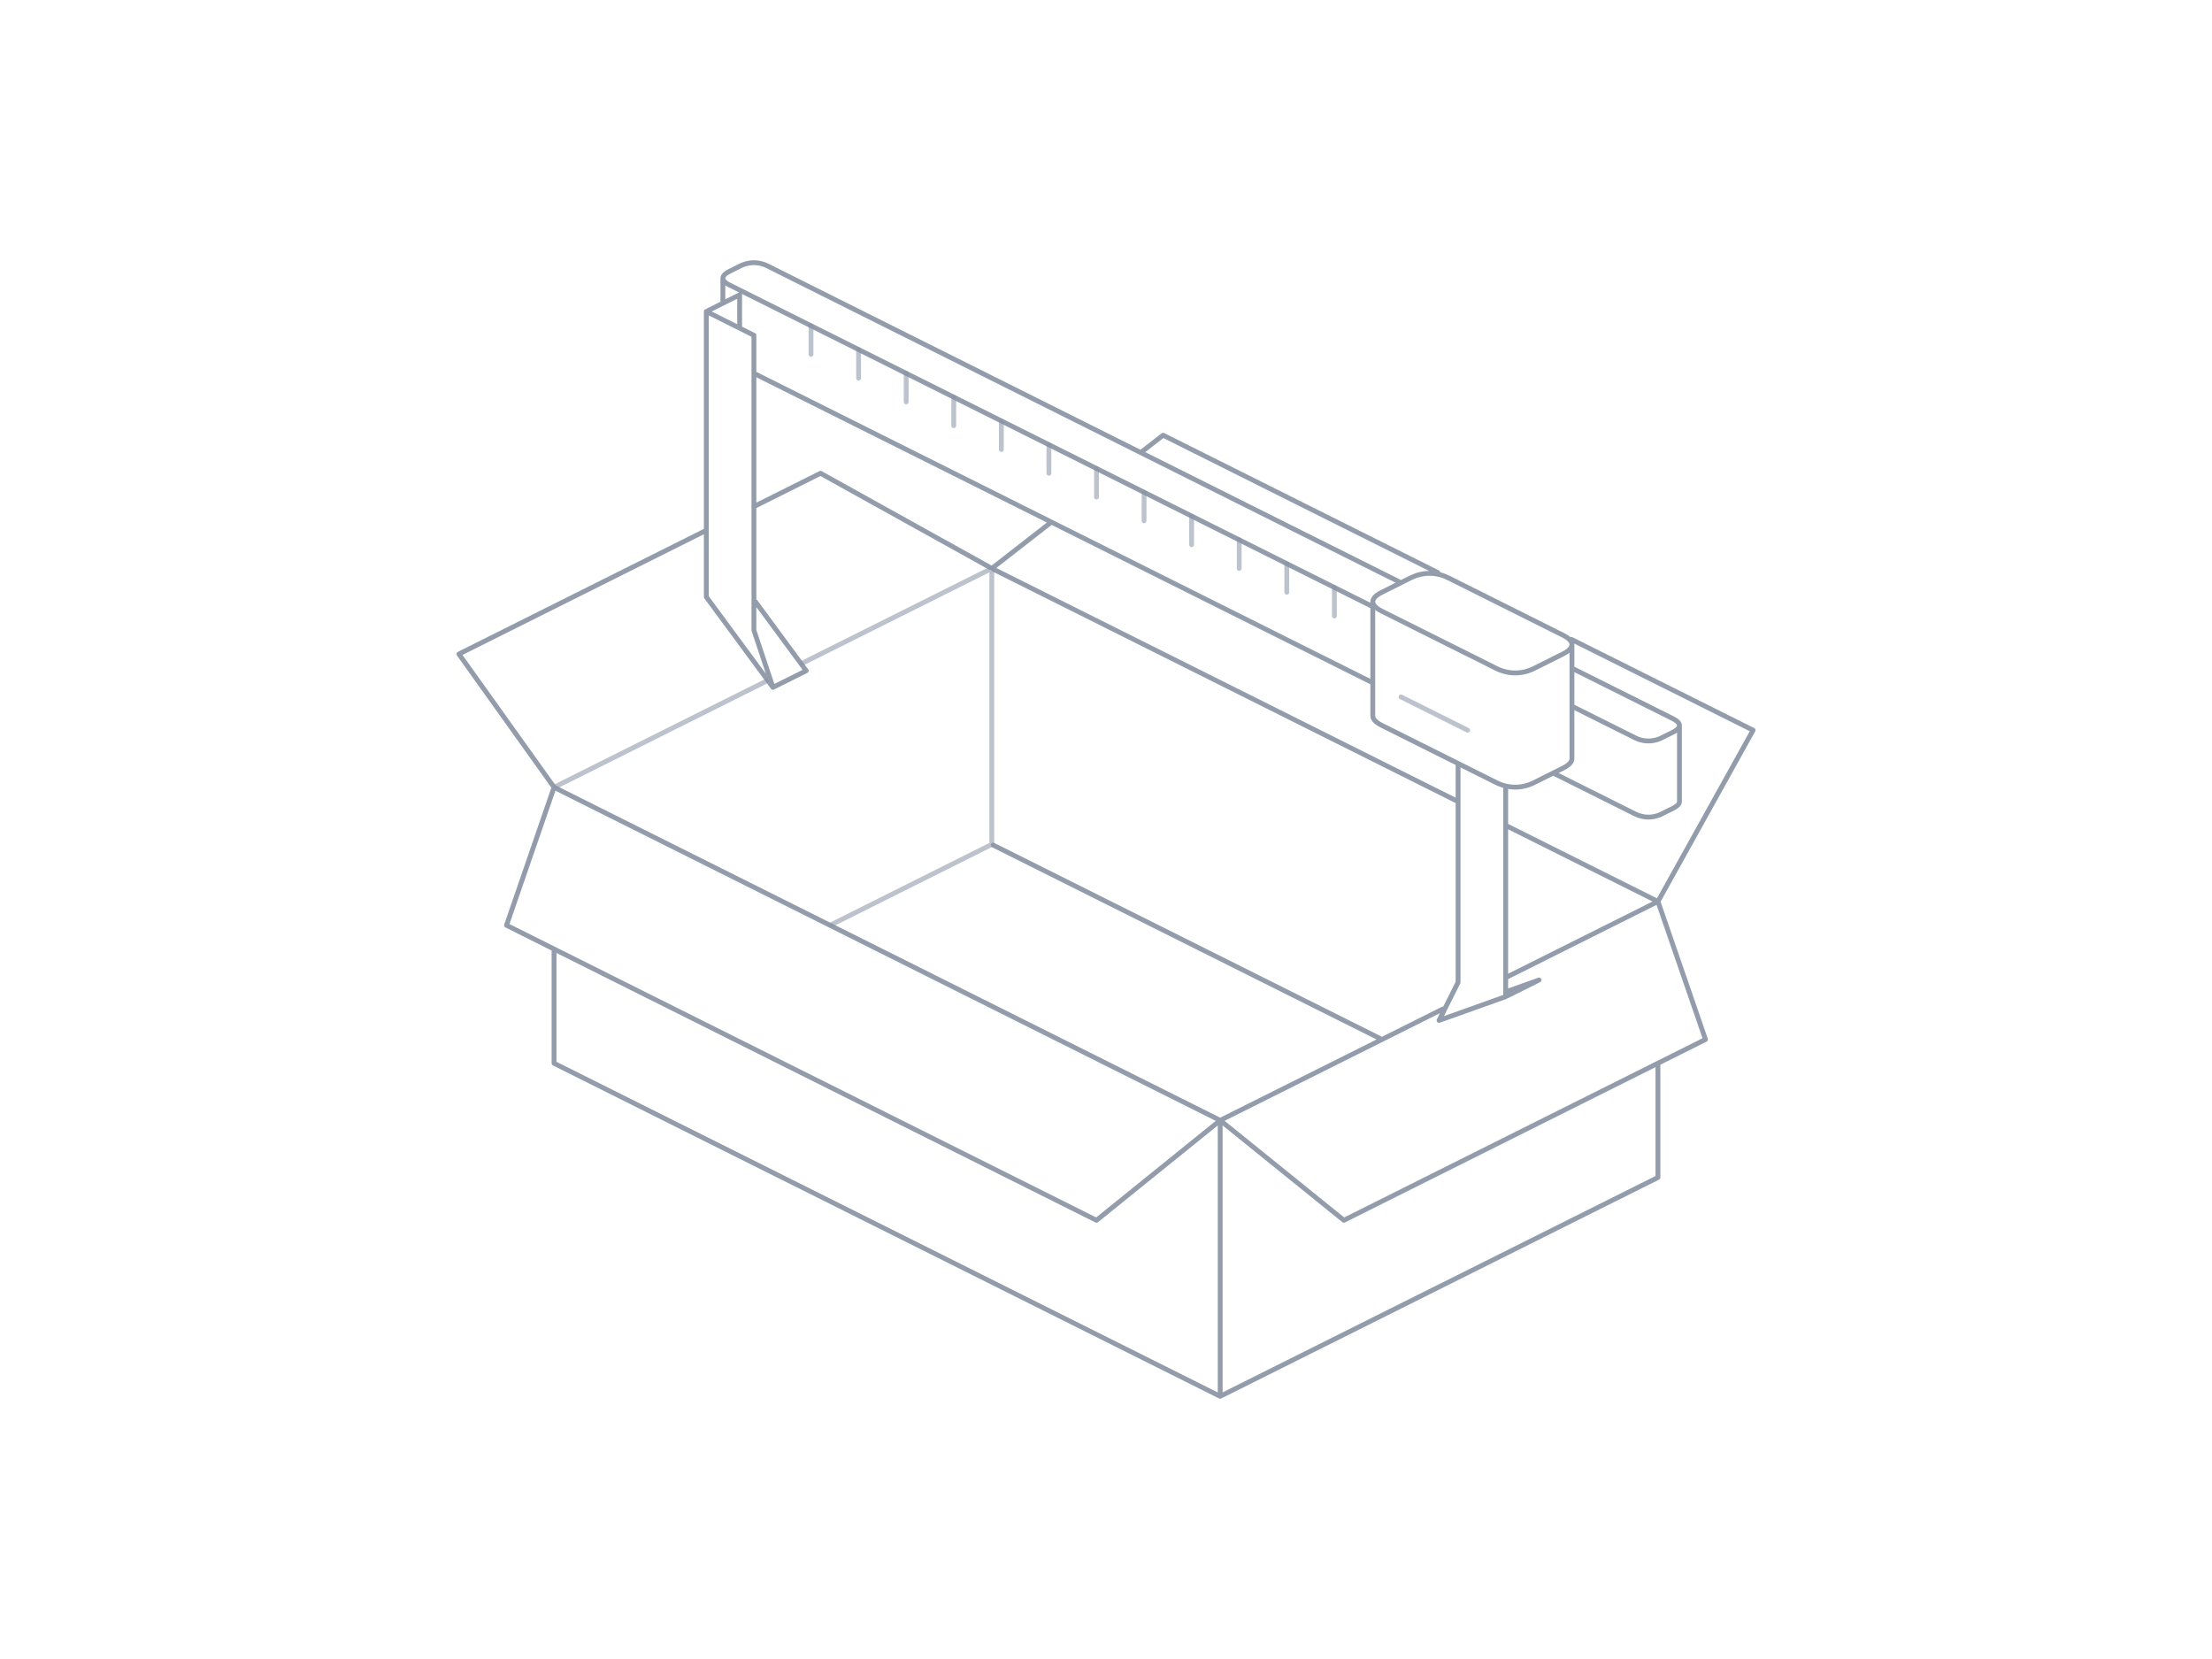
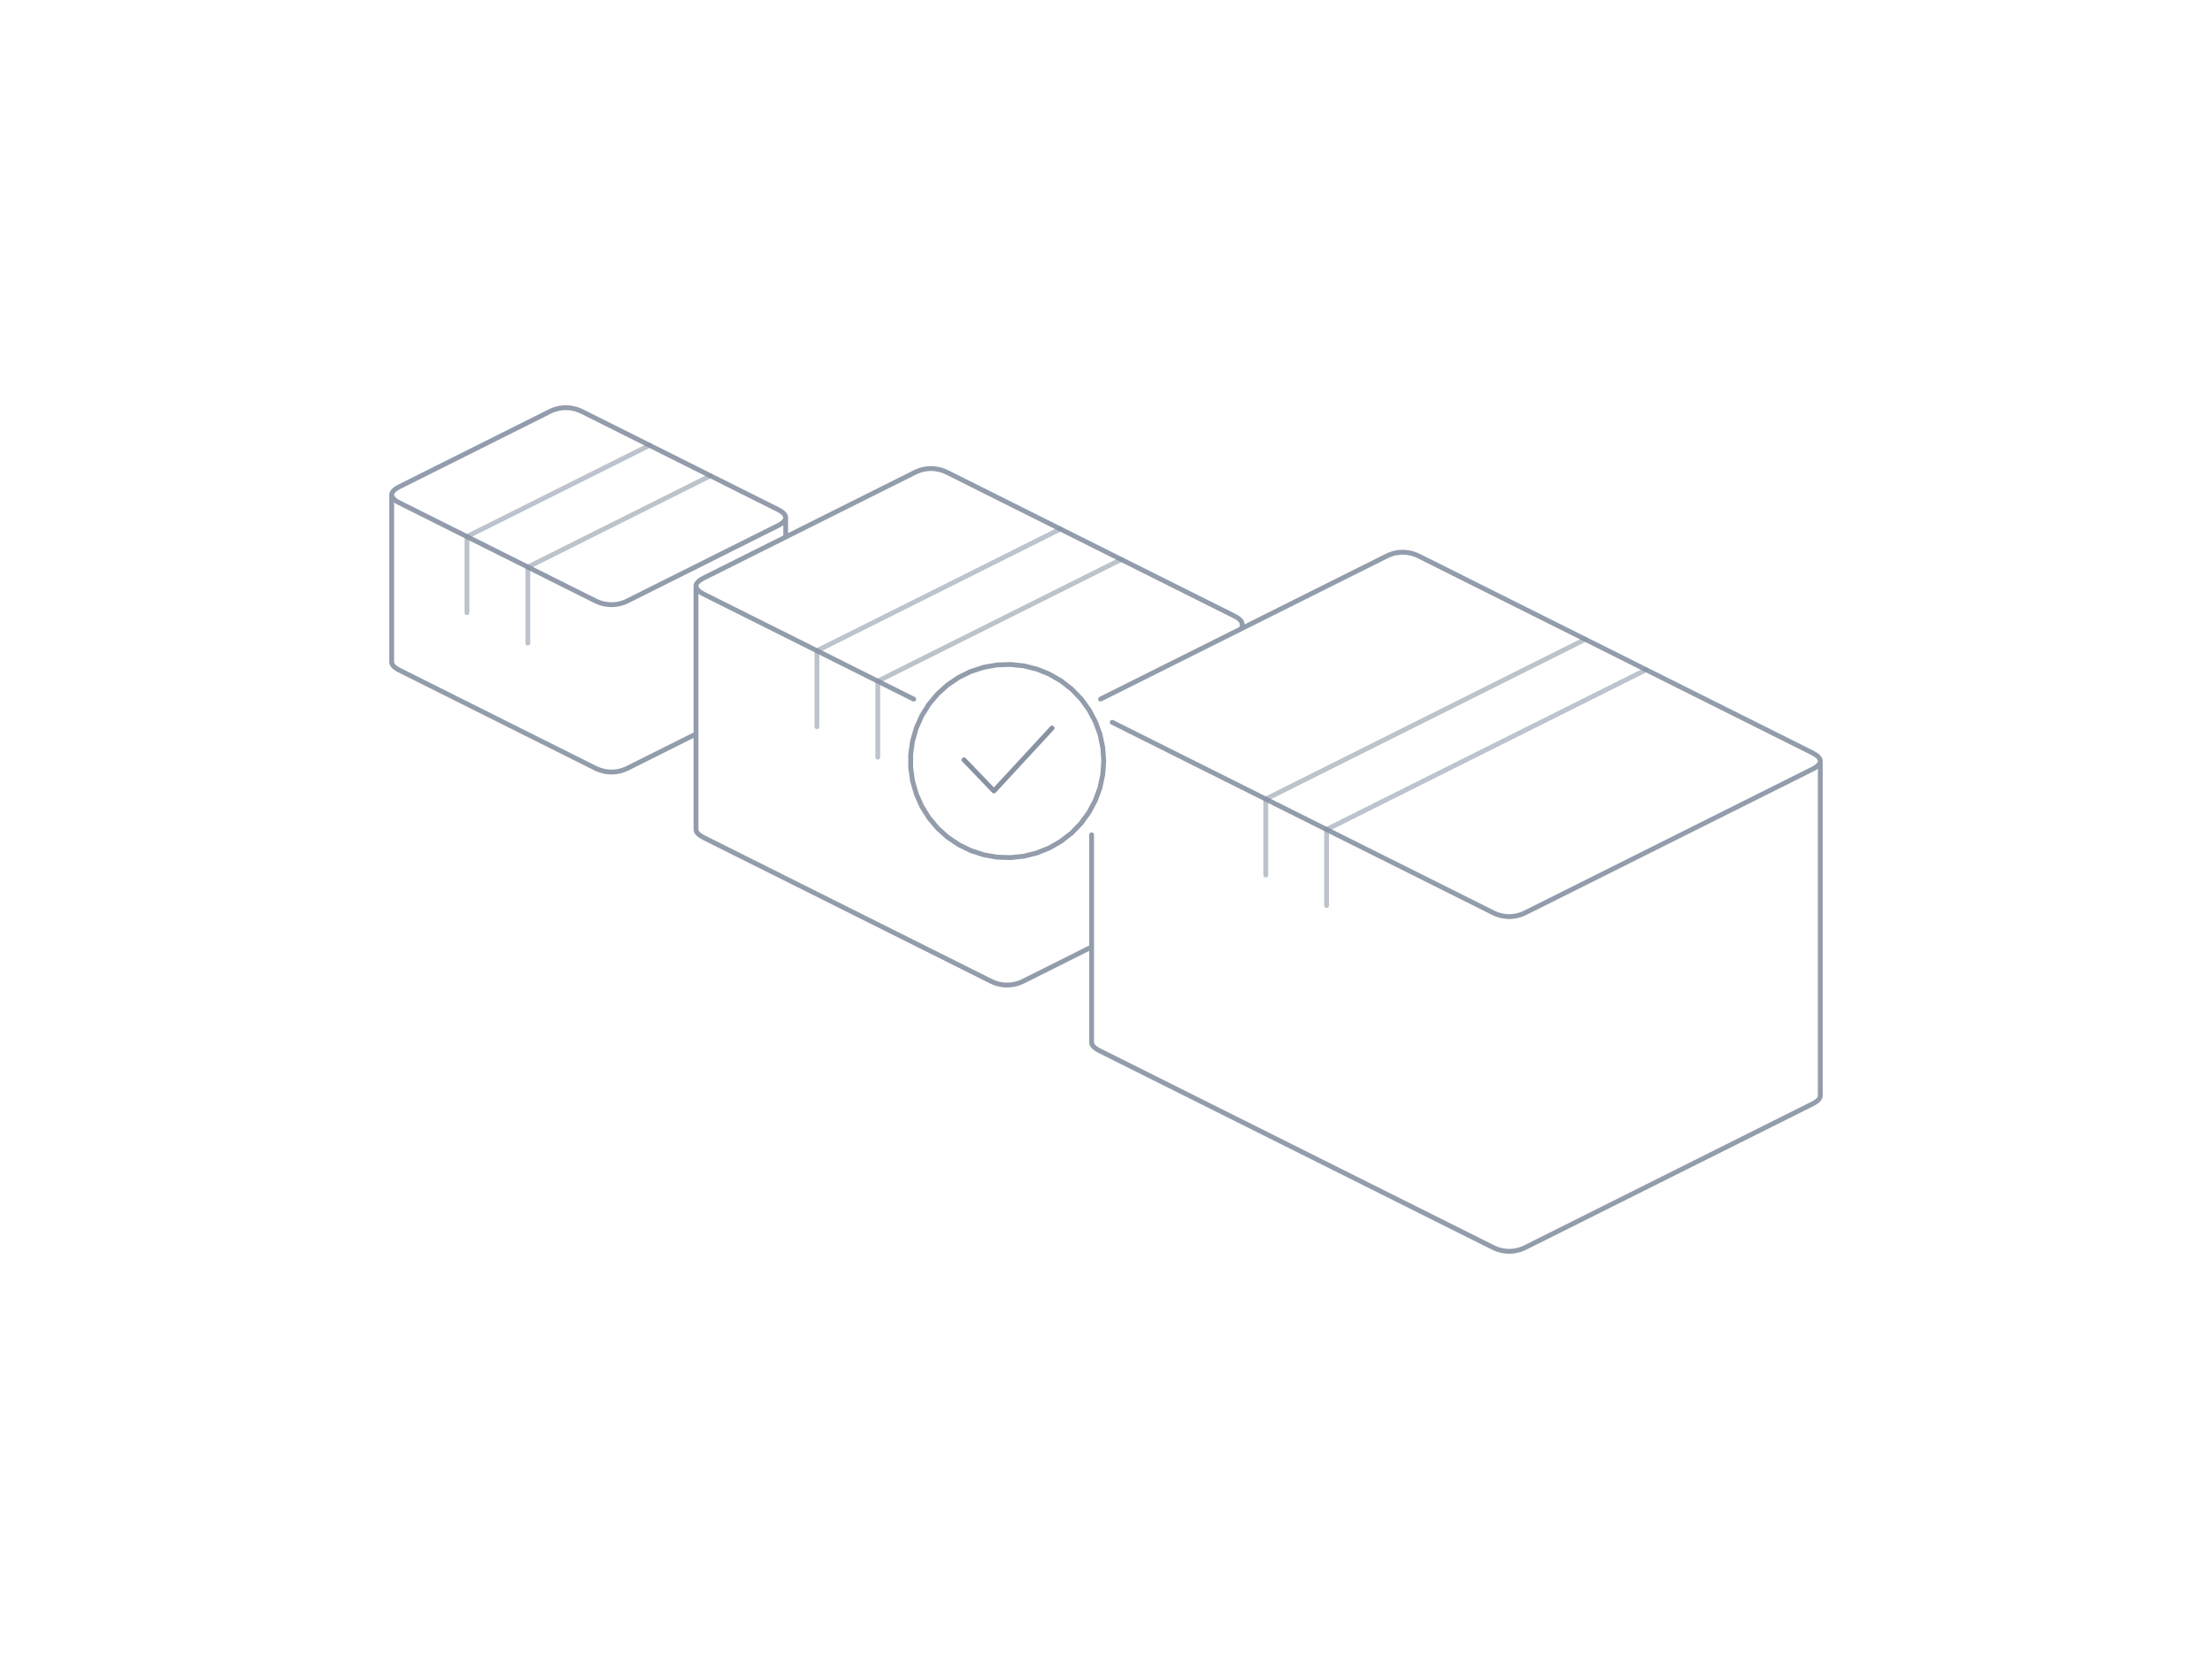
<svg xmlns="http://www.w3.org/2000/svg" viewBox="0 0 480 360" role="img" color="#8792a2" fill="none" stroke="currentColor" stroke-width="1.05" stroke-linecap="round" stroke-linejoin="round">
-   <path vector-effect="non-scaling-stroke" stroke-opacity=".55" d="M215.22,183.23 180.51,200.59 M120.62,170.65 166.30,147.81 M174.16,143.88 215.22,123.35 215.22,183.23 M175.99,70.69 175.99,76.89 M186.31,75.85 186.31,82.05 M196.64,81.02 196.64,87.21 M206.96,86.18 206.96,92.37 M217.29,91.34 217.29,97.54 M227.61,96.50 227.61,102.70 M237.94,101.67 237.94,107.86 M248.26,106.83 248.26,113.02 M258.58,111.99 258.58,118.19 M268.91,117.15 268.91,123.35 M279.23,122.32 279.23,128.51 M289.56,127.48 289.56,133.67 M304.01,151.23 318.47,158.45" />
-   <path vector-effect="non-scaling-stroke" stroke-opacity=".9" d="M359.94,195.32 380.42,158.45 341.00,138.75 M312.01,124.25 252.39,94.44 247.85,97.97 M227.84,113.53 215.53,123.11 M215.53,183.39 299.49,225.37 M359.38,195.43 327.08,179.28 M316.05,173.77 215.57,123.52 M120.03,170.56 99.58,141.93 152.92,115.26 M163.95,109.75 178.05,102.70 214.85,123.14 M359.77,255.51 265.13,302.82 M359.77,231.12 359.77,255.51 M359.77,195.62 327.08,211.97 M313.13,218.94 265.09,242.96 M265.13,243.40 291.62,264.80 370.09,225.56 359.77,195.62 M120.23,230.73 264.78,303.00 264.78,243.57 M120.23,206.34 120.23,230.73 M120.23,170.84 264.78,243.12 237.94,264.80 109.91,200.78 120.23,170.84 M163.60,57.00 163.10,57.02 162.60,57.08 162.11,57.18 161.62,57.31 161.14,57.49 160.66,57.70 158.27,58.90 157.84,59.14 157.49,59.38 157.21,59.62 157.02,59.87 156.90,60.12 156.86,60.37 156.86,65.41 M163.95,81.19 297.54,147.99 M337.44,167.94 354.77,176.60 355.24,176.82 355.73,176.99 356.21,177.13 356.71,177.23 357.20,177.29 357.70,177.31 358.20,177.29 358.70,177.23 359.19,177.13 359.68,176.99 360.16,176.82 360.63,176.60 363.03,175.41 363.46,175.17 363.81,174.93 364.09,174.68 364.28,174.44 364.40,174.19 364.44,173.94 364.44,157.42 364.40,157.17 364.28,156.92 364.09,156.68 363.81,156.43 363.46,156.19 363.03,155.95 341.46,145.17 M303.62,126.25 166.53,57.70 166.06,57.49 165.57,57.31 165.08,57.18 164.59,57.08 164.09,57.02 163.60,57.00 M364.44,157.42 364.40,157.67 364.28,157.92 364.09,158.16 363.81,158.41 363.46,158.65 363.03,158.89 360.63,160.08 360.16,160.30 359.68,160.48 359.19,160.61 358.70,160.71 358.20,160.77 357.70,160.79 357.20,160.77 356.71,160.71 356.21,160.61 355.73,160.48 355.24,160.30 354.77,160.08 341.46,153.43 M297.54,131.47 158.27,61.83 157.84,61.60 157.49,61.36 157.21,61.11 157.02,60.86 156.90,60.62 156.86,60.37 M160.50,63.98 160.50,70.82 M163.95,130.61 174.95,145.55 168.04,149.00 M153.66,67.40 160.50,63.98 M163.60,136.77 163.60,72.76 153.27,67.59 153.27,129.54 167.73,149.16 163.60,136.77 M327.08,215.11 333.96,212.66 327.08,216.10 M312.27,221.43 326.73,216.27 326.73,170.92 M316.40,166.07 316.40,213.17 312.27,221.43 M310.21,124.42 309.51,124.44 308.82,124.53 308.13,124.66 307.44,124.85 306.77,125.10 306.10,125.40 299.86,128.52 299.26,128.86 298.76,129.19 298.38,129.53 298.11,129.88 297.94,130.23 297.89,130.58 297.89,155.36 297.94,155.70 298.11,156.05 298.38,156.40 298.76,156.74 299.26,157.08 299.86,157.41 324.69,169.82 325.35,170.12 326.03,170.37 326.71,170.56 327.40,170.70 328.10,170.78 328.79,170.81 329.49,170.78 330.19,170.70 330.88,170.56 331.56,170.37 332.24,170.12 332.90,169.82 339.14,166.70 339.74,166.37 340.24,166.03 340.62,165.69 340.89,165.34 341.06,165.00 341.11,164.65 341.11,139.87 341.06,139.52 340.89,139.17 340.62,138.83 340.24,138.48 339.74,138.15 339.14,137.82 314.31,125.40 313.65,125.10 312.98,124.85 312.29,124.66 311.60,124.53 310.91,124.44 310.21,124.42 M341.11,139.87 341.06,140.22 340.89,140.56 340.62,140.91 340.24,141.25 339.74,141.59 339.14,141.92 332.90,145.04 332.24,145.34 331.56,145.59 330.88,145.78 330.19,145.92 329.49,146.00 328.79,146.03 328.10,146.00 327.40,145.92 326.71,145.78 326.03,145.59 325.35,145.34 324.69,145.04 299.86,132.63 299.26,132.30 298.76,131.96 298.38,131.62 298.11,131.27 297.94,130.92 297.89,130.58" />
+   <path vector-effect="non-scaling-stroke" stroke-opacity=".55" d="M140.95,96.63 101.33,116.44 101.33,132.95 M154.16,103.24 114.54,123.05 114.54,139.55 M230.10,114.79 177.27,141.21 177.27,157.71 M243.30,121.40 190.48,147.81 190.48,164.32 M344.00,138.73 274.67,173.40 274.67,189.90 M357.21,145.33 287.87,180.00 287.87,196.51" />
+   <path vector-effect="non-scaling-stroke" stroke-opacity=".9" d="M122.79,88.47 122.19,88.49 121.60,88.56 121.01,88.68 120.42,88.84 119.84,89.05 119.28,89.31 86.69,105.61 86.17,105.89 85.75,106.18 85.42,106.47 85.19,106.77 85.05,107.06 85.00,107.36 85.00,143.68 85.05,143.98 85.19,144.28 85.42,144.57 85.75,144.87 86.17,145.16 86.69,145.44 129.18,166.69 129.75,166.94 130.33,167.15 130.91,167.32 131.50,167.44 132.10,167.51 132.70,167.53 133.29,167.51 133.89,167.44 134.48,167.32 135.07,167.15 135.64,166.94 136.21,166.69 150.68,159.45 M170.49,116.14 170.49,112.32 170.44,112.02 170.30,111.72 170.07,111.42 169.74,111.13 169.32,110.84 168.80,110.56 126.31,89.31 125.74,89.05 125.16,88.84 124.58,88.68 123.98,88.56 123.39,88.49 122.79,88.47 M170.49,112.32 170.44,112.61 170.30,112.91 170.07,113.21 169.74,113.50 169.32,113.79 168.80,114.07 136.21,130.37 135.64,130.63 135.07,130.84 134.48,131.00 133.89,131.12 133.29,131.19 132.70,131.21 132.10,131.19 131.50,131.12 130.91,131.00 130.33,130.84 129.75,130.63 129.18,130.37 86.69,109.12 86.17,108.84 85.75,108.55 85.42,108.26 85.19,107.96 85.05,107.66 85.00,107.36 M202.03,101.67 201.43,101.70 200.84,101.77 200.25,101.89 199.66,102.05 199.08,102.26 198.51,102.52 152.72,125.42 152.21,125.70 151.78,125.99 151.45,126.28 151.22,126.58 151.08,126.87 151.03,127.17 151.03,180.00 151.08,180.30 151.22,180.60 151.45,180.89 151.78,181.19 152.21,181.47 152.72,181.76 215.02,212.91 215.59,213.17 216.17,213.38 216.75,213.54 217.35,213.66 217.94,213.73 218.54,213.75 219.14,213.73 219.73,213.66 220.32,213.54 220.91,213.38 221.49,213.17 222.06,212.91 236.53,205.67 M269.54,135.95 269.54,135.43 269.49,135.13 269.35,134.83 269.12,134.54 268.79,134.24 268.37,133.95 267.85,133.67 205.55,102.52 204.98,102.26 204.40,102.05 203.82,101.89 203.22,101.77 202.63,101.70 202.03,101.67 M198.27,151.71 152.72,128.93 152.21,128.65 151.78,128.36 151.45,128.07 151.22,127.77 151.08,127.47 151.03,127.17 M304.38,119.83 303.78,119.86 303.19,119.93 302.60,120.04 302.01,120.21 301.43,120.42 300.87,120.68 238.82,151.70 M236.88,181.15 236.88,226.22 236.92,226.52 237.06,226.82 237.30,227.12 237.63,227.41 238.05,227.70 238.56,227.98 323.98,270.69 324.55,270.95 325.12,271.16 325.71,271.32 326.30,271.44 326.90,271.51 327.49,271.53 328.09,271.51 328.69,271.44 329.28,271.32 329.86,271.16 330.44,270.95 331.01,270.69 393.31,239.54 393.83,239.25 394.25,238.96 394.58,238.67 394.81,238.38 394.95,238.08 395.00,237.78 395.00,165.14 394.95,164.84 394.81,164.55 394.58,164.25 394.25,163.96 393.83,163.67 393.31,163.38 307.90,120.68 307.33,120.42 306.75,120.21 306.17,120.04 305.58,119.93 304.98,119.86 304.38,119.83 M395.00,165.14 394.95,165.44 394.81,165.74 394.58,166.03 394.25,166.33 393.83,166.62 393.31,166.90 331.01,198.05 330.44,198.31 329.86,198.52 329.28,198.68 328.69,198.80 328.09,198.87 327.49,198.90 326.90,198.87 326.30,198.80 325.71,198.68 325.12,198.52 324.55,198.31 323.98,198.05 241.35,156.74 M219.27,144.19 216.35,144.29 213.47,144.80 210.68,145.70 208.06,146.98 205.63,148.62 203.46,150.58 201.58,152.82 200.03,155.30 198.84,157.97 198.03,160.78 197.62,163.68 197.62,166.61 198.03,169.50 198.84,172.31 200.03,174.99 201.58,177.47 203.46,179.71 205.63,181.67 208.06,183.30 210.68,184.58 213.47,185.49 216.35,186.00 219.27,186.10 222.18,185.79 225.02,185.08 227.73,183.99 230.26,182.53 232.57,180.73 234.60,178.62 236.32,176.25 237.69,173.67 238.70,170.92 239.30,168.06 239.51,165.14 239.30,162.22 238.70,159.36 237.69,156.61 236.32,154.03 234.60,151.66 232.57,149.56 230.26,147.76 227.73,146.30 225.02,145.20 222.18,144.49 219.27,144.19 M239.51,165.14 239.30,162.22 238.70,159.36 237.69,156.61 236.32,154.03 234.60,151.66 232.57,149.56 230.26,147.76 227.73,146.30 225.02,145.20 222.18,144.49 219.27,144.19 216.35,144.29 213.47,144.80 210.68,145.70 208.06,146.98 205.63,148.62 203.46,150.58 201.58,152.82 200.03,155.30 198.84,157.97 198.03,160.78 197.62,163.68 197.62,166.61 198.03,169.50 198.84,172.31 200.03,174.99 201.58,177.47 203.46,179.71 205.63,181.67 208.06,183.30 210.68,184.58 213.47,185.49 216.35,186.00 219.27,186.10 222.18,185.79 225.02,185.08 227.73,183.99 230.26,182.53 232.57,180.73 234.60,178.62 236.32,176.25 237.69,173.67 238.70,170.92 239.30,168.06 239.51,165.14" />
+   <path vector-effect="non-scaling-stroke" stroke-opacity="1" d="M209.18,164.88 215.68,171.64 228.29,157.99" />
</svg>
